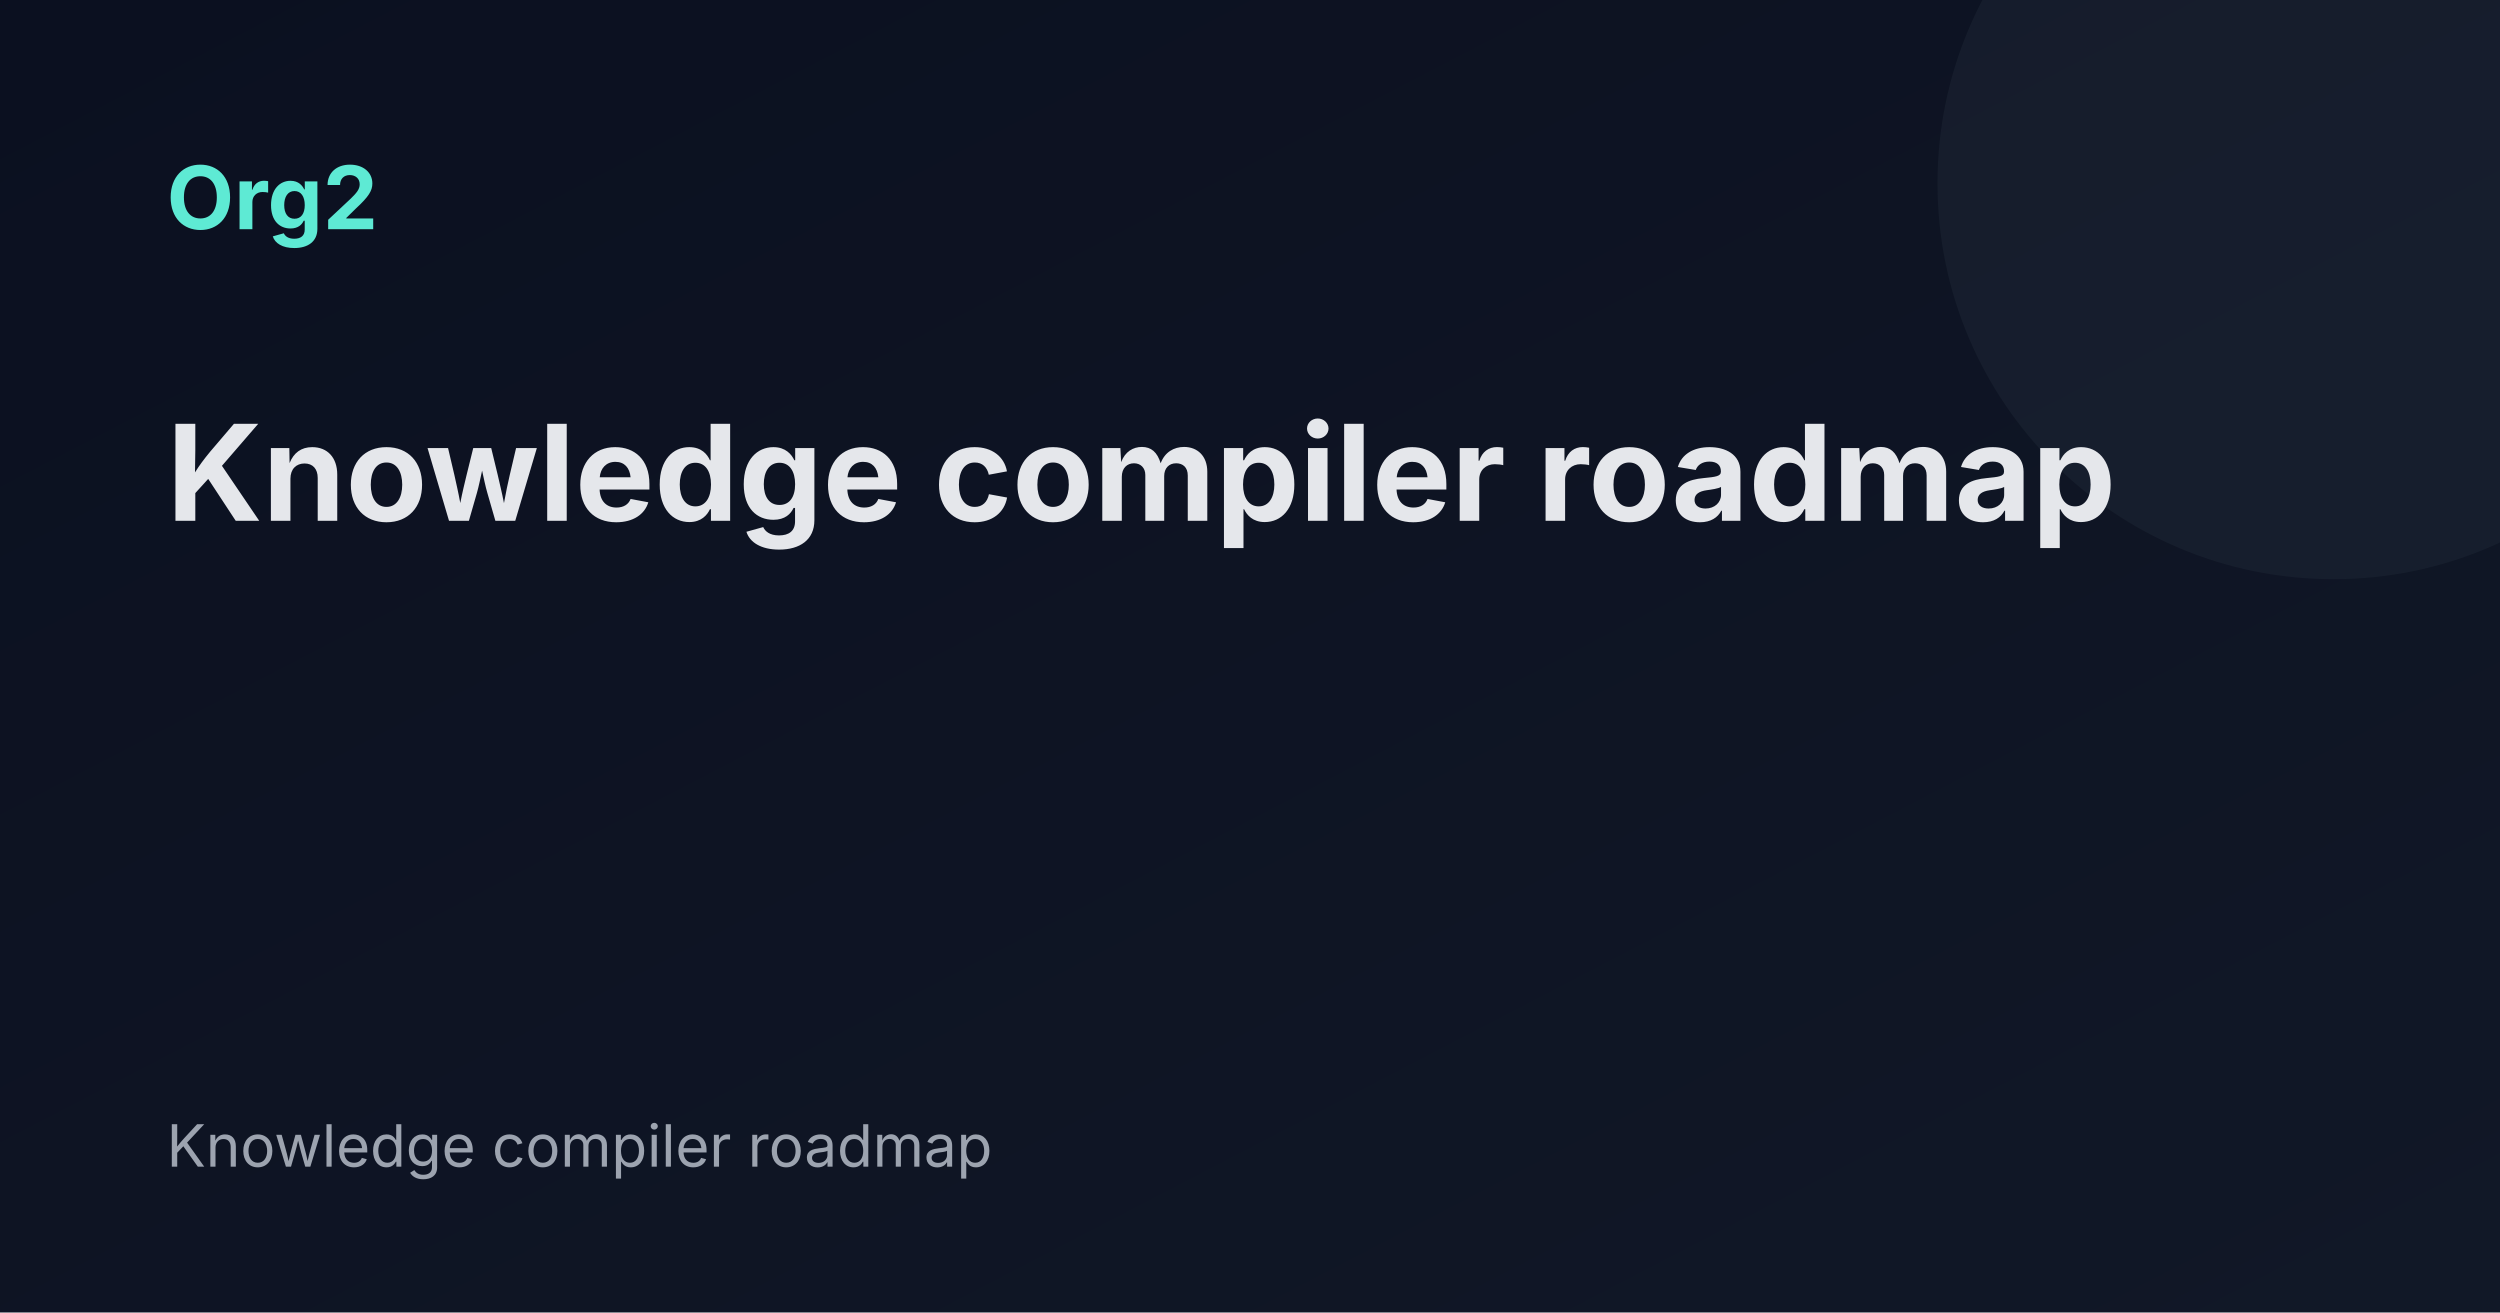
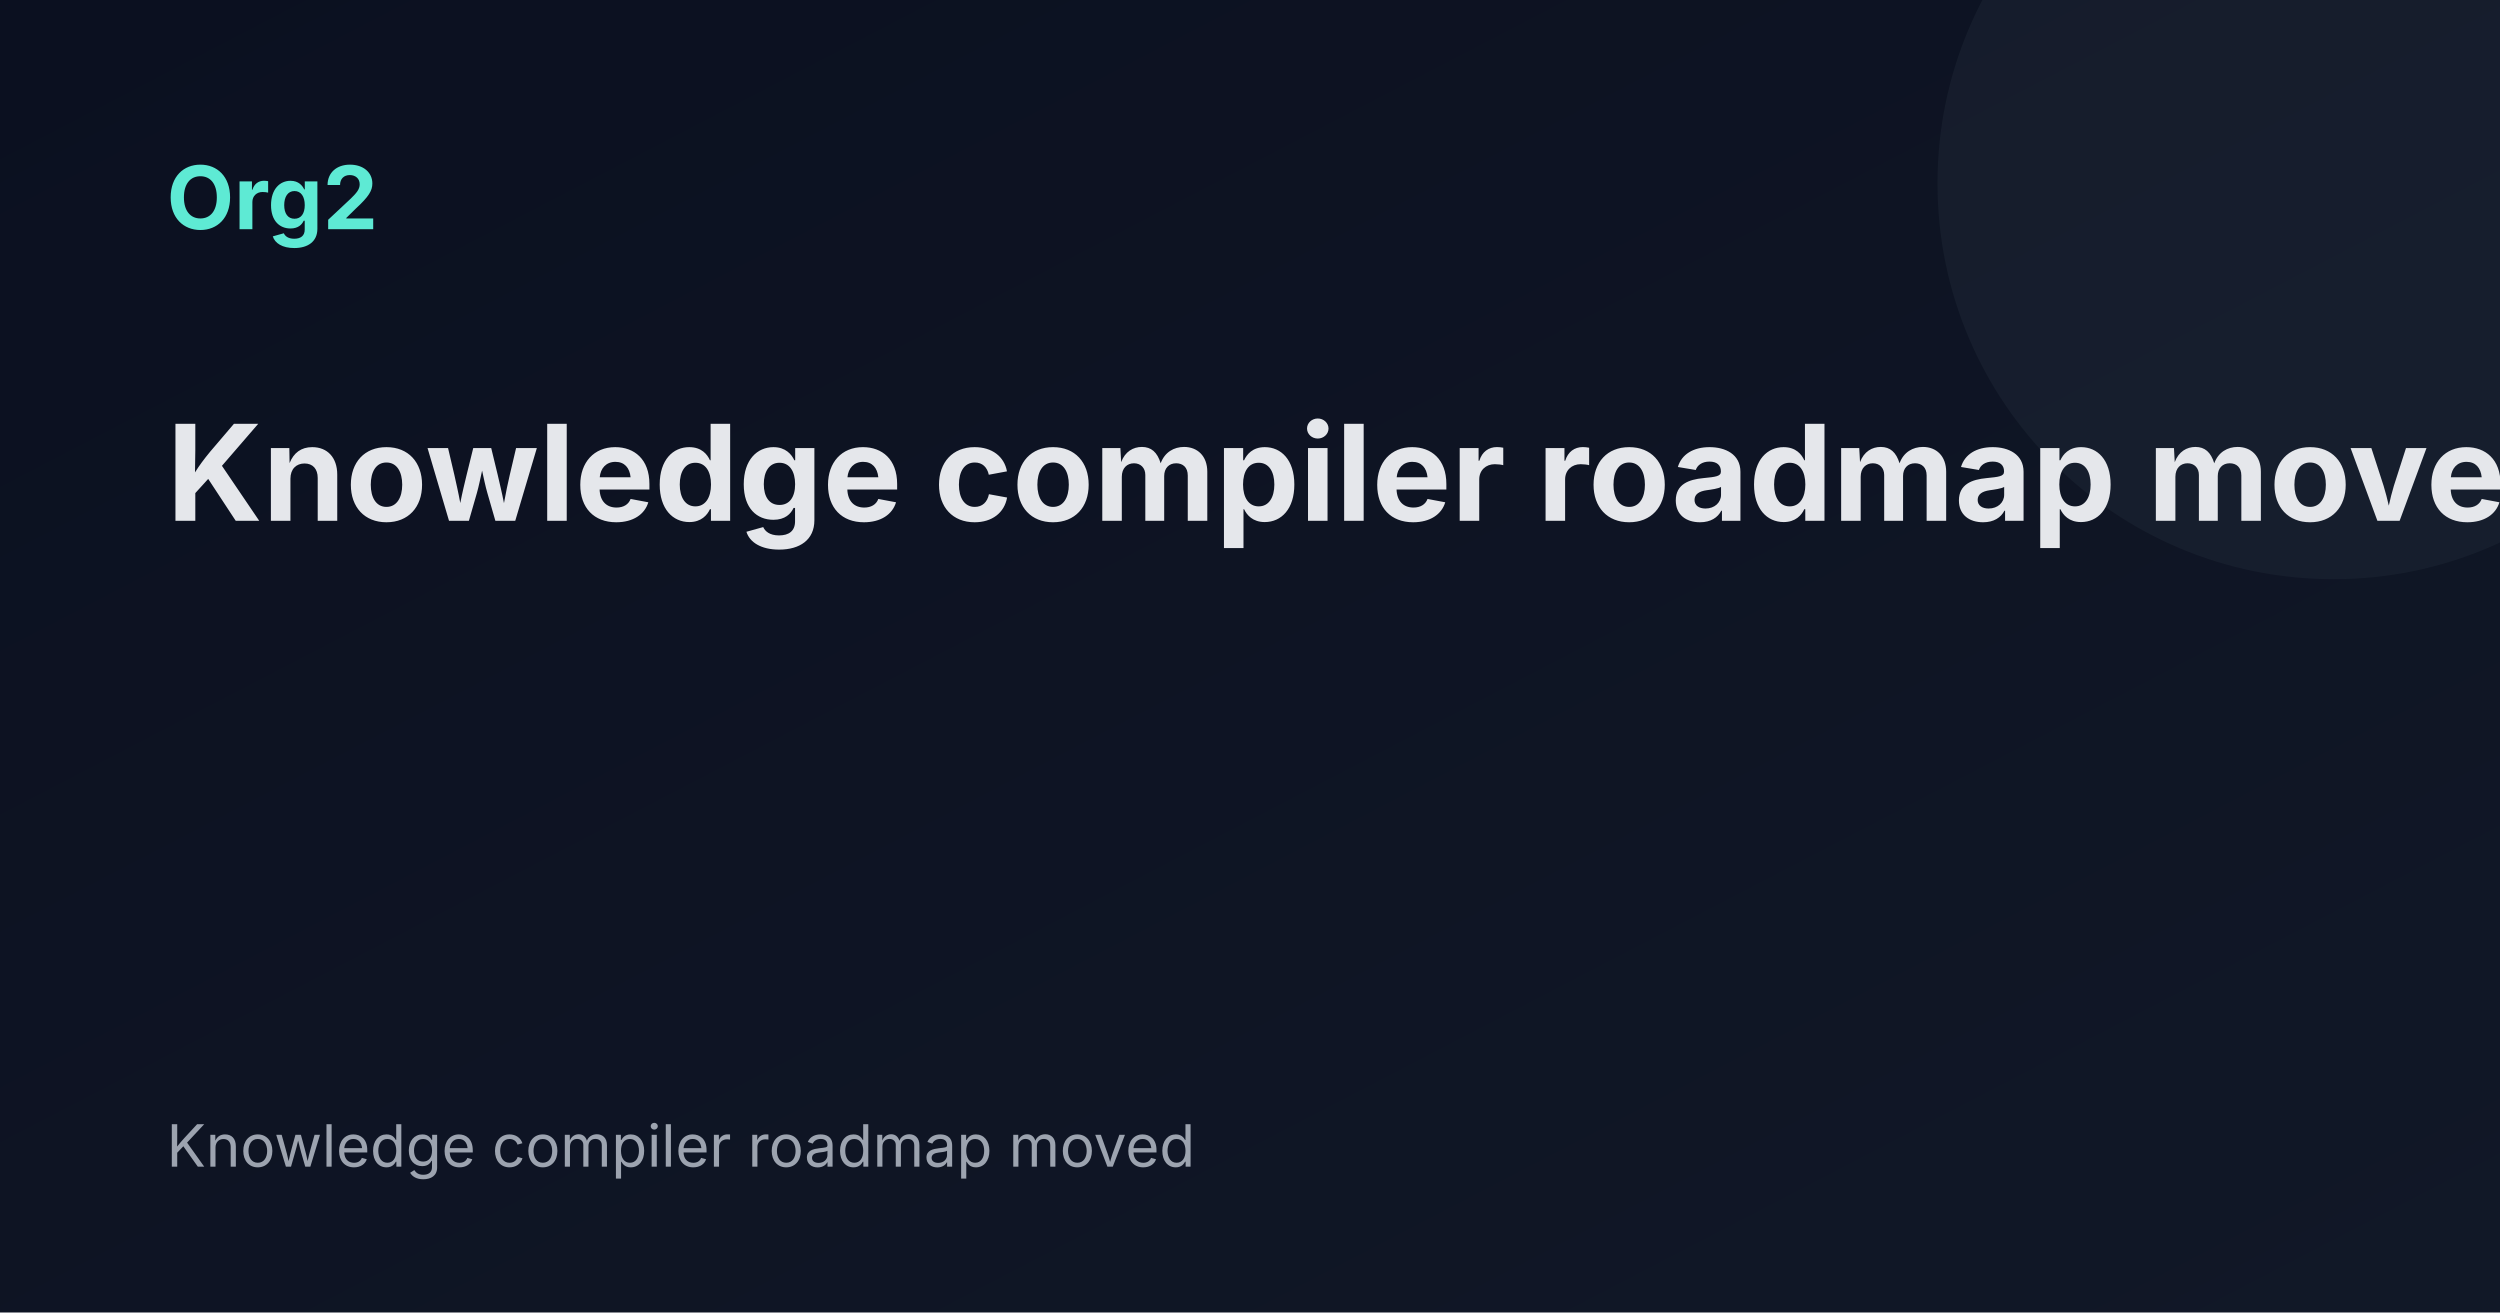
<svg xmlns="http://www.w3.org/2000/svg" width="1200" height="630" viewBox="0 0 1200 630">
  <defs>
    <linearGradient id="bg" x1="0" y1="0" x2="1" y2="1">
      <stop offset="0%" stop-color="#0b1020" />
      <stop offset="100%" stop-color="#111827" />
    </linearGradient>
  </defs>
  <rect width="1200" height="630" fill="url(#bg)" />
  <circle cx="1120" cy="88" r="190" fill="#1f2937" opacity="0.45" />
  <text x="80" y="110" font-family="Inter,Segoe UI,Arial,sans-serif" font-size="42" font-weight="700" fill="#5eead4">Org2</text>
-   <text x="80" y="250" font-family="Inter,Segoe UI,Arial,sans-serif" font-size="64" font-weight="700" fill="#e5e7eb">Knowledge compiler roadmap</text>
-   <text x="80" y="560" font-family="Inter,Segoe UI,Arial,sans-serif" font-size="28" fill="#9ca3af">Knowledge compiler roadmap</text>
+   <text x="80" y="250" font-family="Inter,Segoe UI,Arial,sans-serif" font-size="64" font-weight="700" fill="#e5e7eb">Knowledge compiler roadmap moved</text>
+   <text x="80" y="560" font-family="Inter,Segoe UI,Arial,sans-serif" font-size="28" fill="#9ca3af">Knowledge compiler roadmap moved</text>
</svg>
